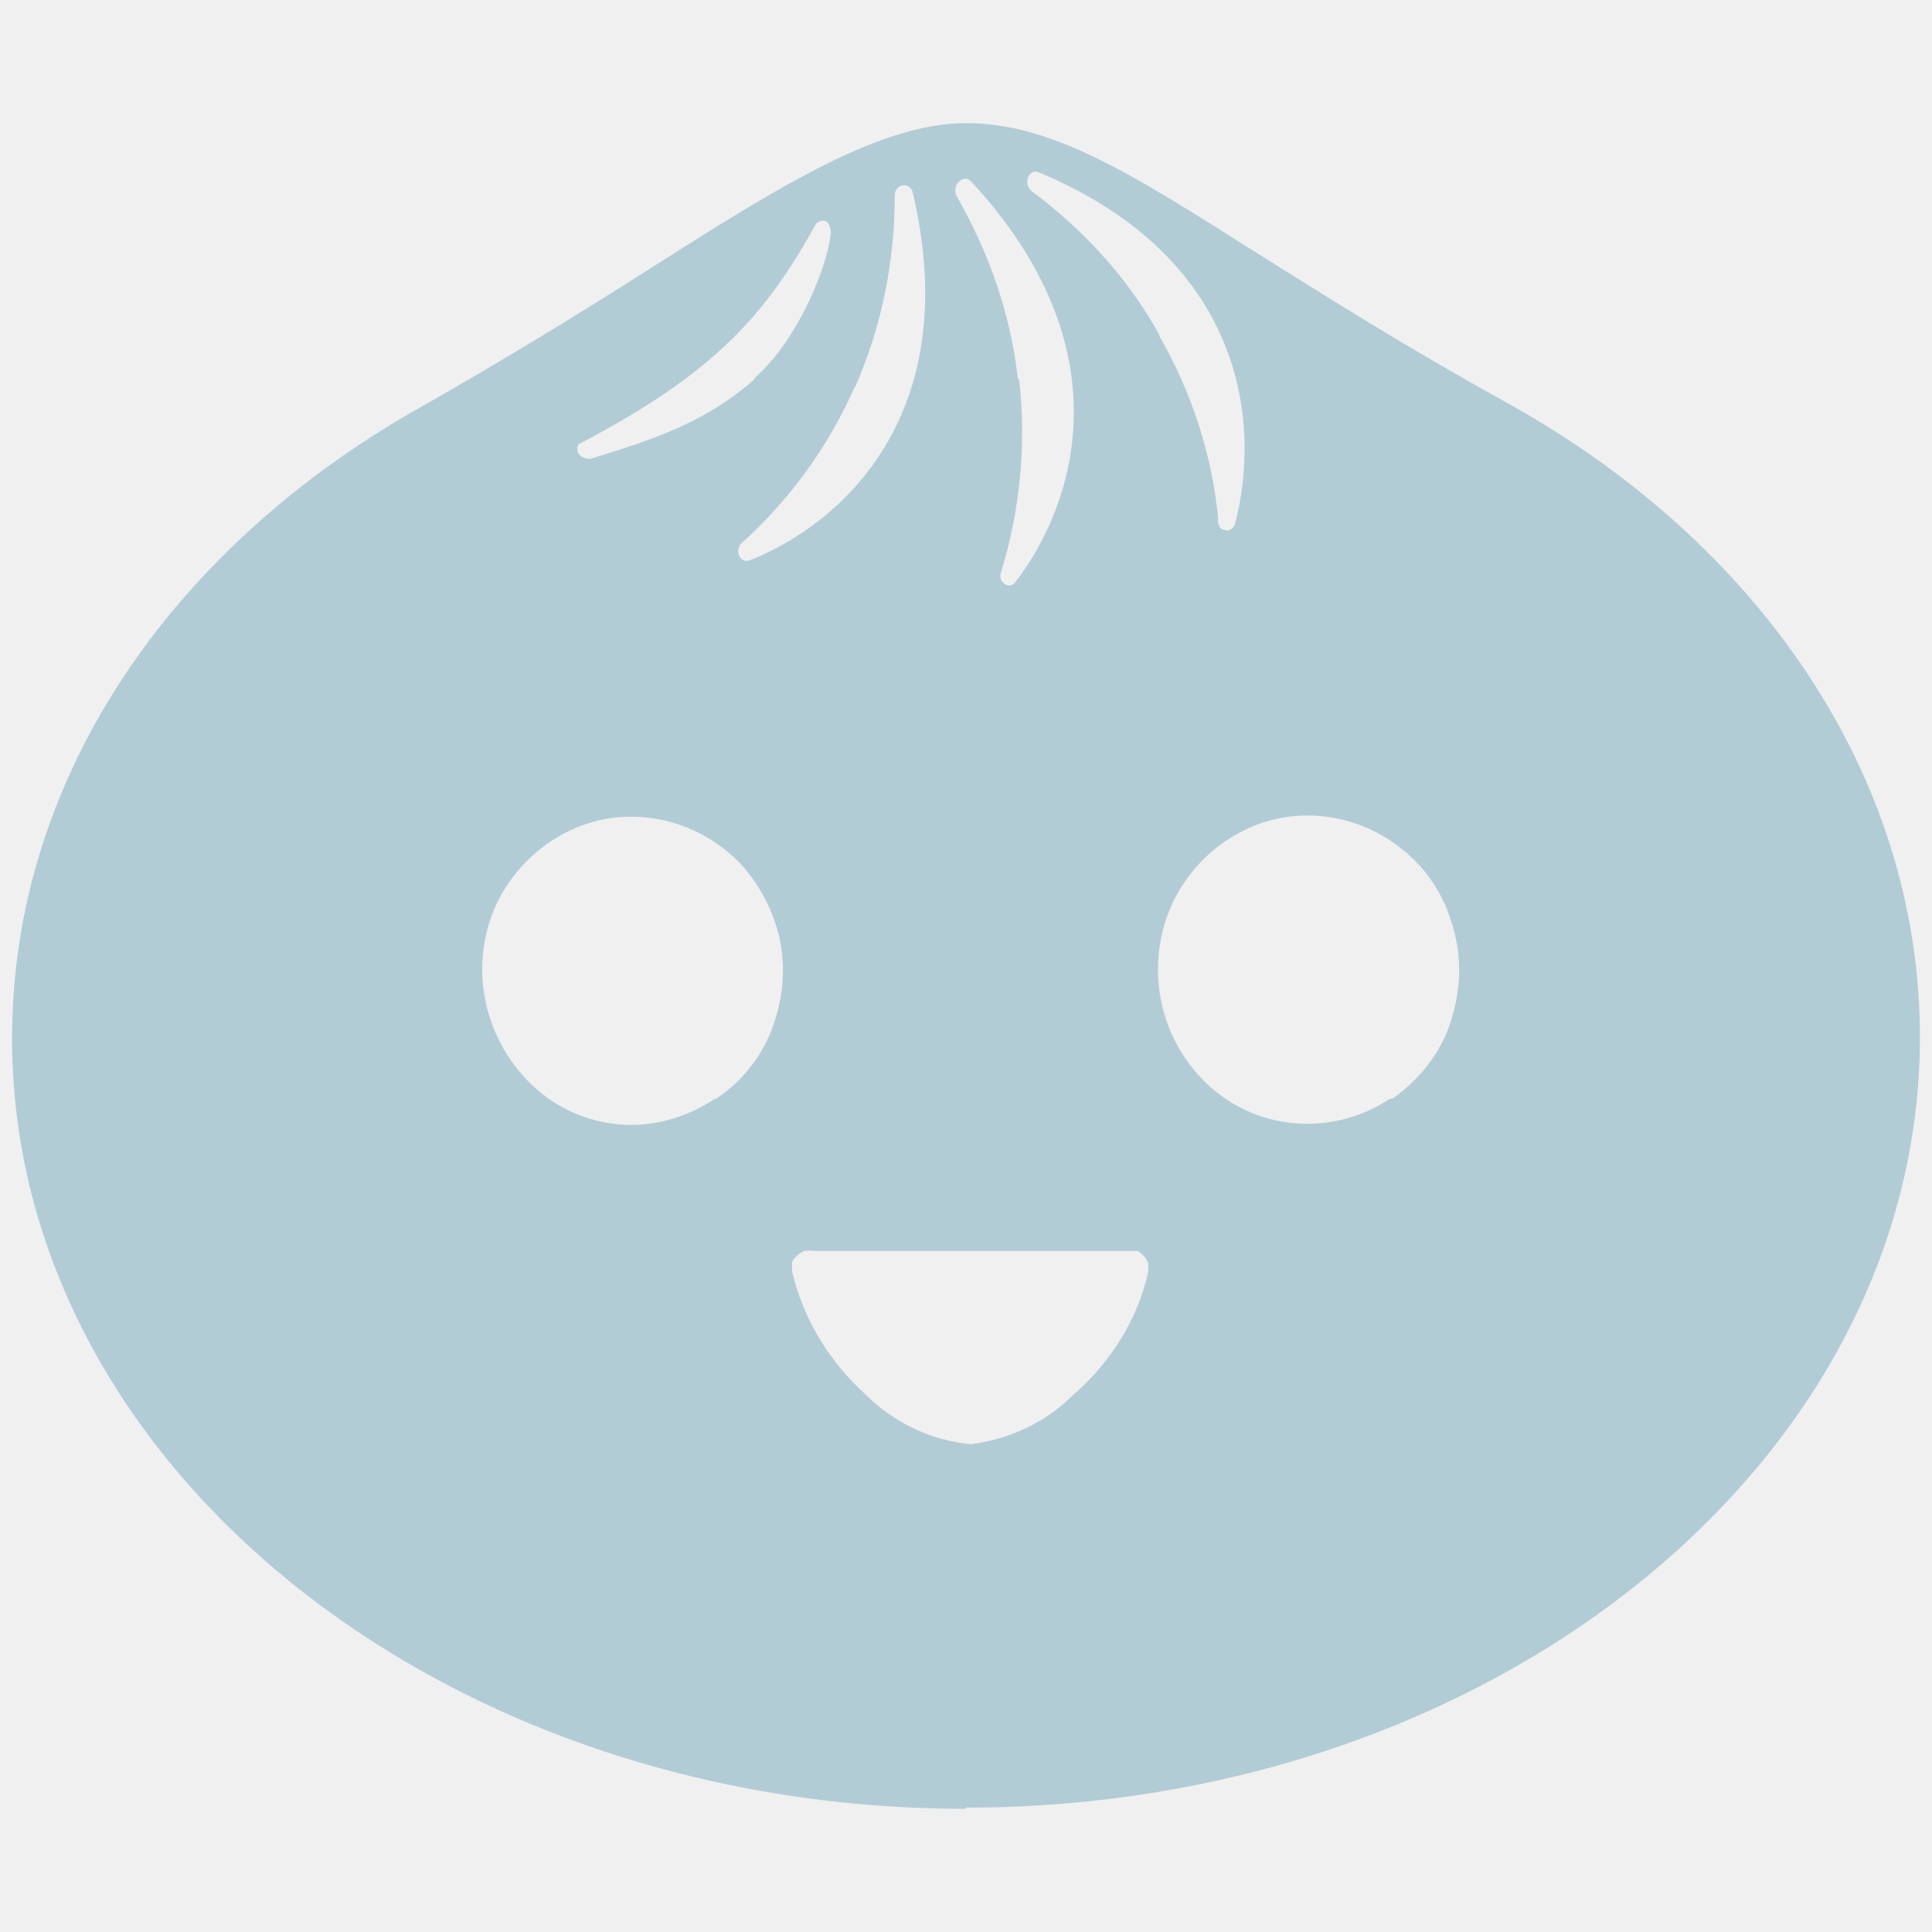
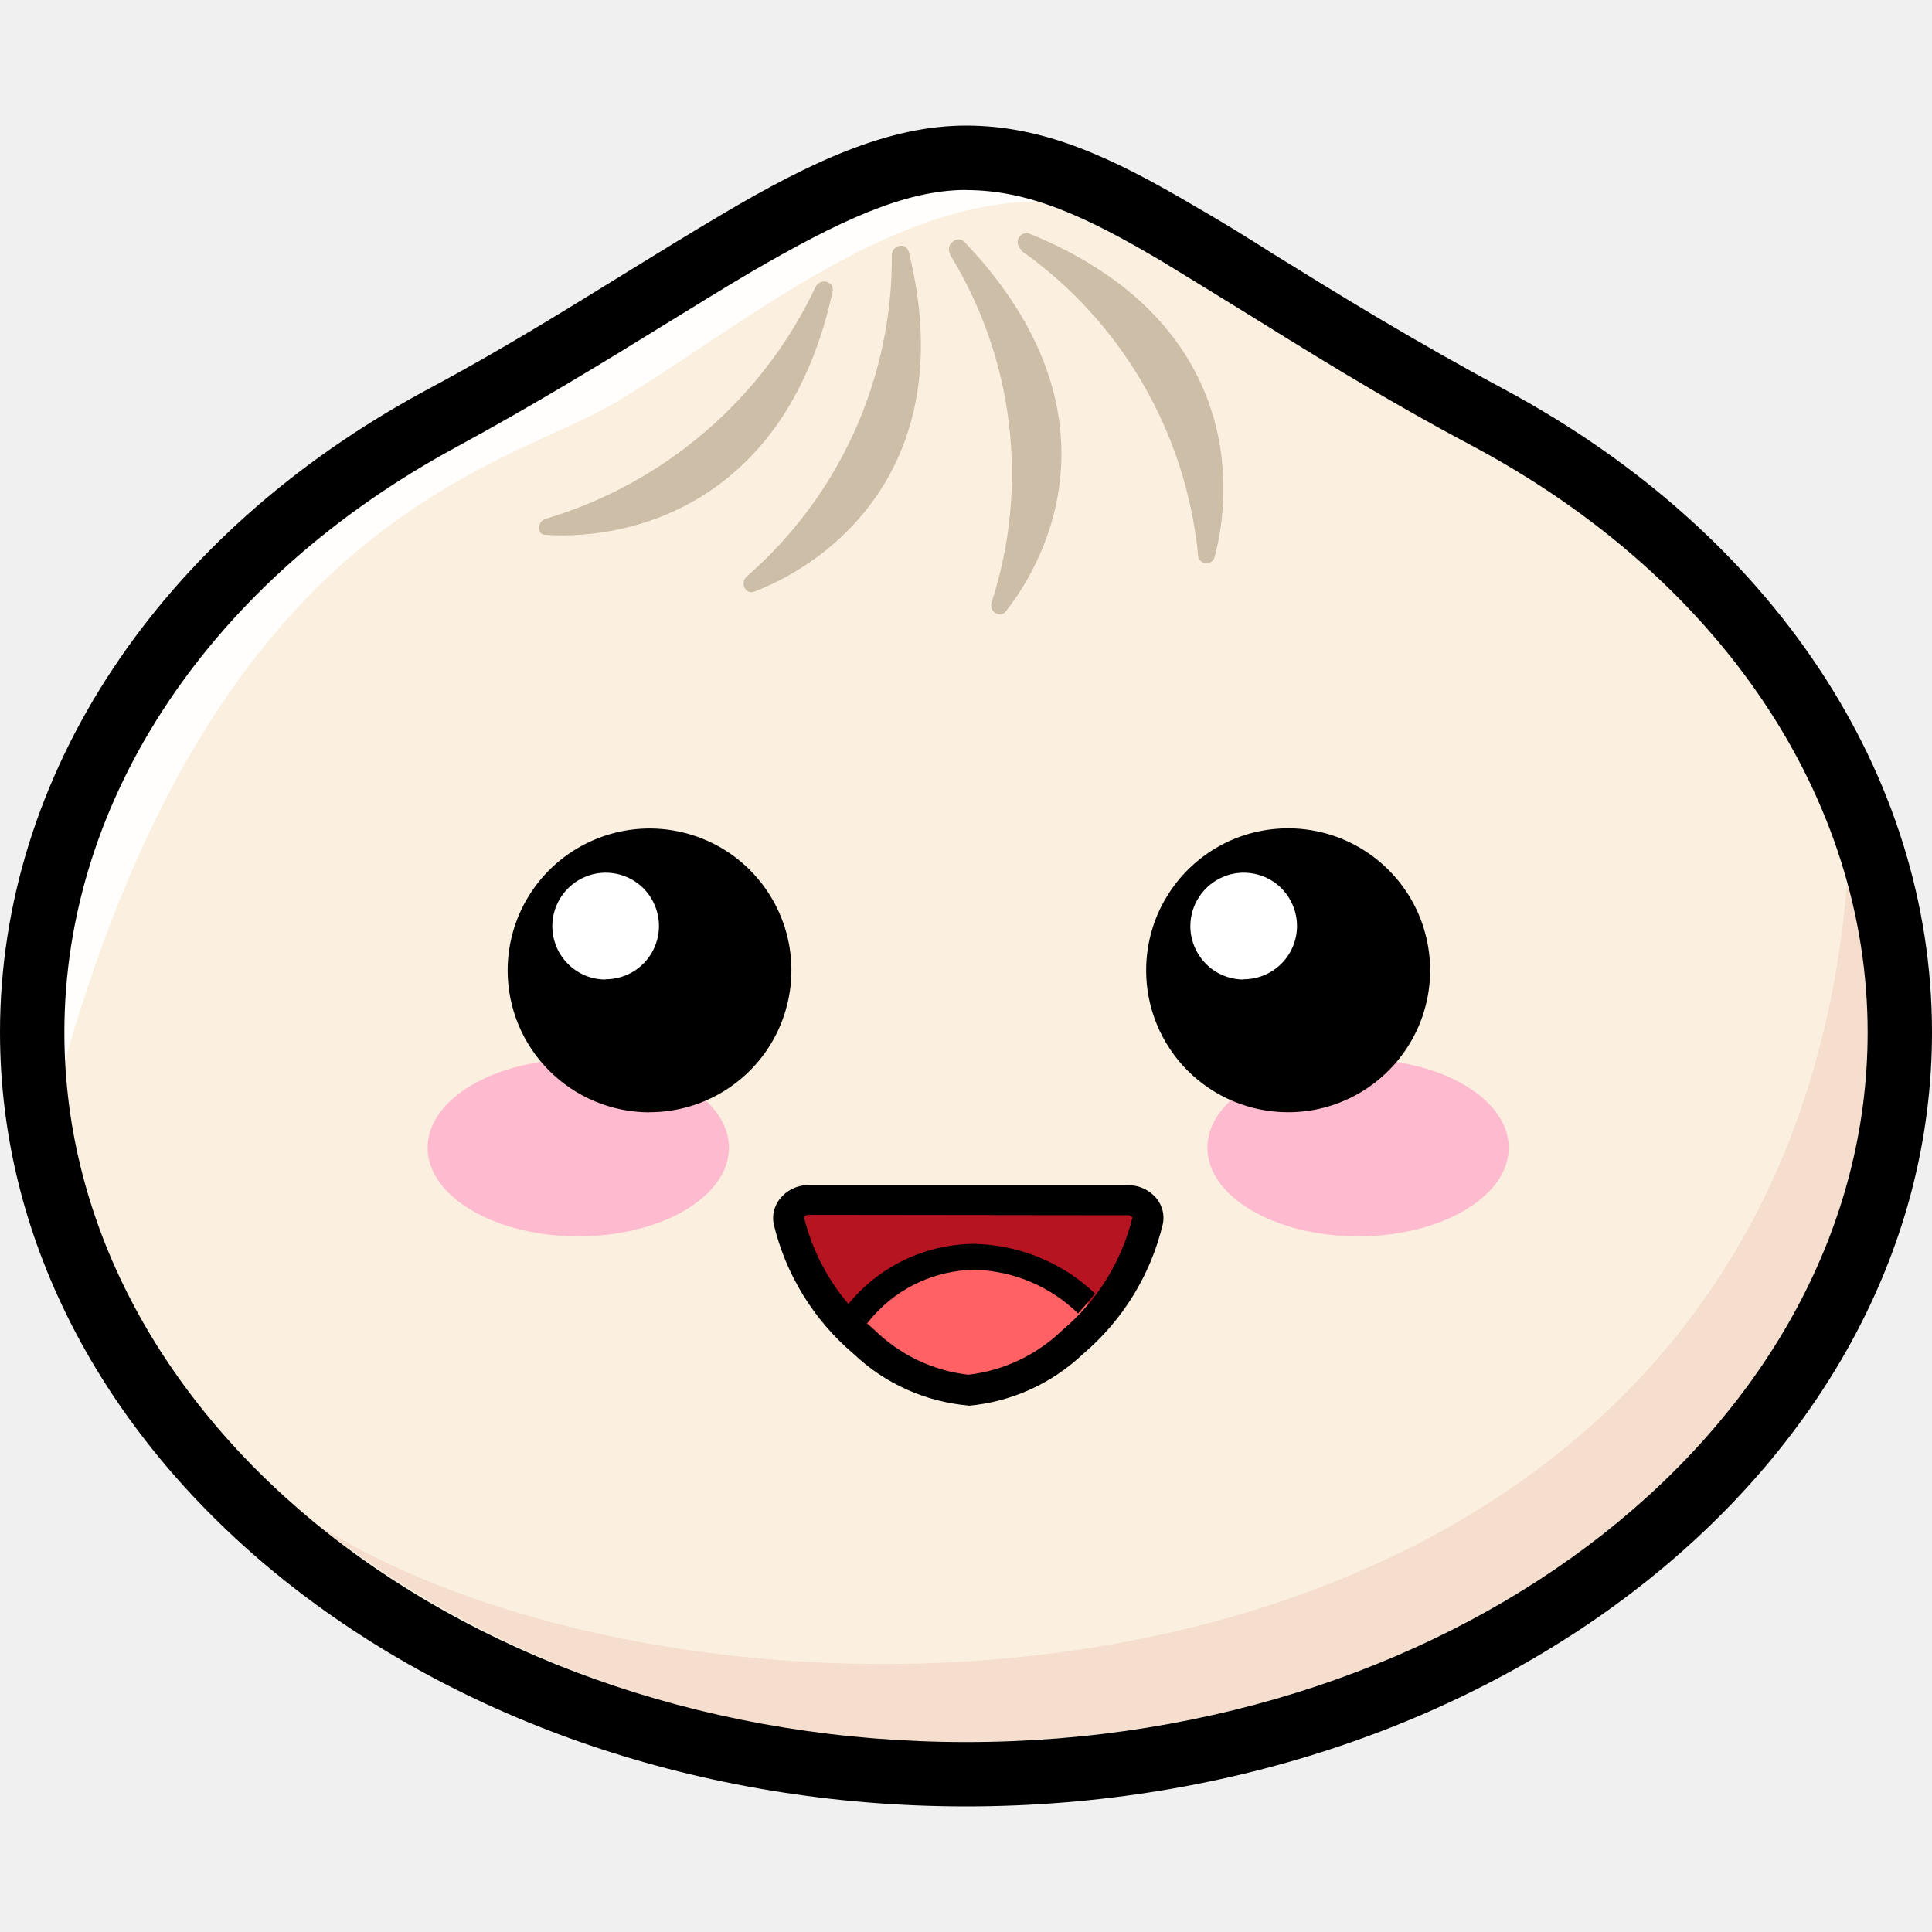
<svg xmlns="http://www.w3.org/2000/svg" viewBox="0 0 16 16">
-   <path d="M8,14.97c4.36,0,7.9-2.86,7.9-6.38,0-2.18-1.35-4.11-3.43-5.26-.85-.47-1.51-.89-2.07-1.24-1.04-.66-1.69-1.07-2.4-1.07s-1.54.52-2.61,1.2c-.61.39-1.22.76-1.85,1.12C1.46,4.49.1,6.41.1,8.6c0,3.52,3.54,6.38,7.9,6.38ZM7.08,3.21c.22-.5.33-1.04.33-1.59,0-.1.13-.12.15-.02.43,1.83-.59,2.74-1.35,3.04-.08.03-.13-.08-.07-.14.4-.36.72-.8.94-1.3ZM8.43,3.14c-.06-.54-.24-1.05-.51-1.52h0c-.04-.09.06-.18.12-.12,1.29,1.39.86,2.68.37,3.32-.05.07-.15,0-.12-.08.16-.52.21-1.06.15-1.6ZM9.6,2.77c-.26-.47-.63-.87-1.06-1.19h0c-.07-.07-.02-.19.07-.15,1.71.72,1.83,2.09,1.62,2.9,0,.02-.02.04-.03.05-.02.01-.04.02-.05.01-.02,0-.04-.01-.05-.03-.01-.02-.02-.04-.01-.05-.05-.54-.22-1.06-.49-1.53ZM6.25,3.14c-.41.36-.84.5-1.36.66-.08,0-.13-.05-.1-.12,1.15-.6,1.56-1.09,1.97-1.83,0,0,.1-.08.12.06,0,.2-.23.87-.64,1.23ZM9.51,10.53c-.09.4-.31.75-.62,1.02-.23.23-.53.37-.85.41-.33-.03-.64-.18-.87-.41-.3-.27-.52-.63-.61-1.02,0-.02,0-.05,0-.07,0-.02.02-.04.04-.06.02-.02.04-.03.06-.04.02,0,.05-.01.07,0h2.61s.05,0,.07,0c.02,0,.04.02.06.04.02.02.03.04.04.06,0,.02,0,.05,0,.07ZM5.92,9.1c-.24.16-.53.24-.81.21-.29-.03-.55-.16-.75-.37-.2-.21-.33-.49-.36-.78-.03-.29.04-.59.2-.83.14-.21.33-.37.56-.47.23-.1.48-.12.72-.07.24.05.46.17.64.35.17.18.29.41.34.65.05.25.02.5-.07.74-.09.23-.25.43-.46.57ZM11.51,9.1c-.24.16-.53.23-.81.2-.29-.03-.55-.16-.75-.37-.23-.24-.36-.56-.36-.9,0-.25.07-.5.21-.71.14-.21.33-.37.56-.47.23-.1.48-.12.72-.07.24.05.46.17.64.35s.29.41.34.66c.05.25.02.5-.07.74-.09.23-.26.43-.46.57Z" fill="#b2ccd6" />
+   <path d="m15.467 8.549c0 3.245-3.343 5.875-7.467 5.875-4.124 0-7.467-2.63-7.467-5.875 0-2.012 1.28-3.789 3.247-4.843 1.967-1.054 3.192-2.133 4.22-2.133s1.907 0.881 4.22 2.133c1.967 1.054 3.247 2.831 3.247 4.843z" fill="#fbf0df" stroke-width=".213" />
+   <path d="m15.467 8.549c-0.001-0.417-0.058-0.832-0.171-1.233-0.582 7.104-9.248 7.445-12.655 5.321 1.532 1.187 3.421 1.818 5.359 1.788 4.117 0 7.467-2.635 7.467-5.875z" fill="#f6dece" stroke-width=".213" />
+   <path d="m5.126 3.316c0.954-0.572 2.221-1.645 3.467-1.647-0.192-0.062-0.392-0.094-0.593-0.096-0.516 0-1.067 0.267-1.76 0.668-0.241 0.141-0.491 0.297-0.755 0.459-0.497 0.307-1.067 0.655-1.707 1.003-2.031 1.099-3.245 2.91-3.245 4.847v0.254c1.293-4.567 3.642-4.915 4.593-5.487z" fill="#fffefc" stroke-width=".213" />
+   <path d="m7.386 2.113c0.003 0.504-0.103 1.002-0.31 1.461-0.207 0.459-0.511 0.868-0.891 1.199-0.06 0.053-0.013 0.156 0.064 0.126 0.719-0.279 1.69-1.116 1.28-2.803-0.017-0.096-0.143-0.07-0.143 0.017zm0.484 0c0.261 0.426 0.427 0.903 0.486 1.399 0.059 0.496 0.011 0.999-0.143 1.474-0.026 0.075 0.066 0.139 0.117 0.077 0.467-0.597 0.875-1.784-0.346-3.063-0.062-0.055-0.158 0.03-0.115 0.105zm0.589-0.036c0.409 0.289 0.751 0.663 1.003 1.096 0.252 0.433 0.408 0.915 0.459 1.413-0.002 0.018 0.003 0.036 0.014 0.051 0.011 0.014 0.027 0.024 0.045 0.027 0.018 0.003 0.036-9.386e-4 0.051-0.011 0.015-0.01 0.025-0.026 0.029-0.043 0.196-0.745 0.085-2.014-1.53-2.673-0.085-0.034-0.141 0.081-0.07 0.132zm-3.938 2.219c0.486-0.145 0.936-0.391 1.321-0.722 0.385-0.331 0.696-0.739 0.912-1.198 0.038-0.077 0.16-0.047 0.141 0.038-0.369 1.707-1.604 2.063-2.372 2.016-0.081 0.002-0.079-0.111-0.002-0.134z" clip-rule="evenodd" fill="#ccbea7" fill-rule="evenodd" stroke-width=".213" />
+   <path d="m8 14.96c-4.412 0-8-2.876-8-6.411 0-2.133 1.318-4.124 3.526-5.316 0.64-0.341 1.188-0.685 1.677-0.986 0.269-0.166 0.523-0.322 0.768-0.467 0.749-0.444 1.389-0.74 2.029-0.74s1.199 0.256 1.899 0.67c0.213 0.122 0.427 0.254 0.655 0.399 0.531 0.329 1.131 0.7 1.92 1.124 2.208 1.192 3.526 3.181 3.526 5.316 0 3.535-3.588 6.411-8 6.411zm0-13.387c-0.516 0-1.067 0.267-1.76 0.668-0.241 0.141-0.491 0.297-0.755 0.459-0.497 0.307-1.067 0.655-1.707 1.003-2.031 1.099-3.245 2.91-3.245 4.847 0 3.24 3.349 5.877 7.467 5.877 4.117 0 7.467-2.637 7.467-5.877 0-1.937-1.214-3.748-3.247-4.843-0.806-0.427-1.436-0.828-1.946-1.143-0.233-0.143-0.446-0.275-0.64-0.393-0.646-0.384-1.118-0.597-1.634-0.597z" stroke-width=".213" />
+   <path d="m9.504 10.107c-0.096 0.393-0.314 0.744-0.623 1.005-0.232 0.225-0.532 0.366-0.853 0.401-0.331-0.03-0.642-0.171-0.881-0.401-0.306-0.262-0.521-0.613-0.614-1.005-0.003-0.023-8.32e-4 -0.047 0.007-0.069 0.007-0.022 0.02-0.042 0.036-0.059s0.037-0.029 0.059-0.037c0.022-0.008 0.046-0.01 0.069-0.007h2.632c0.023-0.002 0.046 3.414e-4 0.068 0.008 0.022 0.008 0.042 0.021 0.058 0.037 0.016 0.017 0.028 0.037 0.036 0.059 0.007 0.022 0.01 0.045 0.007 0.069z" fill="#b71422" stroke-width=".213" />
+   <path d="m7.147 11.128c0.239 0.23 0.549 0.373 0.879 0.405 0.329-0.033 0.638-0.176 0.877-0.405 0.076-0.071 0.148-0.147 0.213-0.228-0.131-0.149-0.292-0.27-0.472-0.354-0.18-0.085-0.375-0.132-0.574-0.138-0.213 5e-3 -0.421 0.062-0.607 0.165-0.186 0.103-0.344 0.25-0.46 0.428 0.049 0.045 0.092 0.087 0.143 0.128z" fill="#ff6164" stroke-width=".213" />
+   <path d="m7.181 10.96c0.106-0.137 0.241-0.248 0.396-0.325 0.155-0.077 0.325-0.118 0.498-0.119 0.319 0.009 0.624 0.138 0.853 0.361 0.049-0.053 0.096-0.109 0.141-0.164-0.271-0.258-0.63-0.405-1.005-0.412-0.2 0.002-0.398 0.048-0.578 0.135-0.18 0.087-0.339 0.213-0.465 0.369 0.05 0.055 0.104 0.107 0.16 0.156z" stroke-width=".213" />
+   <path d="m8.019 11.64c-0.355-0.031-0.69-0.181-0.949-0.427-0.33-0.279-0.563-0.657-0.663-1.077-0.007-0.037-0.006-0.076 0.004-0.113 0.01-0.037 0.027-0.071 0.052-0.1 0.029-0.035 0.066-0.063 0.108-0.082 0.042-0.019 0.087-0.028 0.133-0.026h2.632c0.046-9.6e-4 0.091 0.008 0.133 0.027 0.042 0.019 0.079 0.047 0.108 0.082 0.024 0.029 0.042 0.064 0.051 0.101 0.009 0.037 0.01 0.075 0.002 0.113-0.101 0.421-0.333 0.798-0.663 1.077-0.259 0.245-0.592 0.395-0.947 0.427zm-1.316-1.579c-0.034 0-0.043 0.015-0.045 0.019 0.09 0.365 0.294 0.691 0.582 0.932 0.211 0.208 0.485 0.339 0.779 0.373 0.293-0.034 0.567-0.164 0.779-0.369 0.287-0.241 0.491-0.568 0.58-0.932-0.005-0.007-0.011-0.012-0.019-0.016s-0.016-0.005-0.024-0.004z" stroke-width=".213" />
+   <path d="m11.247 10.239c0.689 0 1.248-0.329 1.248-0.734 0-0.405-0.559-0.734-1.248-0.734-0.689 0-1.248 0.329-1.248 0.734 0 0.405 0.559 0.734 1.248 0.734z" fill="#febbd0" stroke-width=".213" />
+   <path d="m4.789 10.239c0.689 0 1.248-0.329 1.248-0.734 0-0.405-0.559-0.734-1.248-0.734-0.689 0-1.248 0.329-1.248 0.734 0 0.405 0.559 0.734 1.248 0.734z" fill="#febbd0" stroke-width=".213" />
+   <path d="m5.376 9.211c0.233 4.054e-4 0.46-0.068 0.654-0.197 0.194-0.129 0.345-0.312 0.434-0.527 0.089-0.215 0.113-0.451 0.068-0.679-0.045-0.228-0.157-0.438-0.321-0.602-0.164-0.165-0.374-0.277-0.602-0.322-0.228-0.046-0.465-0.022-0.679 0.067-0.215 0.089-0.399 0.24-0.528 0.433-0.129 0.193-0.198 0.421-0.198 0.653 0 0.311 0.124 0.61 0.344 0.83 0.22 0.22 0.518 0.344 0.83 0.345zm5.284 0c0.233 0.002 0.461-0.066 0.655-0.194 0.194-0.128 0.346-0.311 0.437-0.526 0.09-0.215 0.115-0.451 0.07-0.68-0.044-0.229-0.156-0.439-0.32-0.604-0.164-0.165-0.373-0.278-0.602-0.324-0.228-0.046-0.465-0.023-0.68 0.065-0.215 0.089-0.399 0.239-0.529 0.433-0.13 0.193-0.199 0.421-0.199 0.654-5.76e-4 0.31 0.122 0.608 0.341 0.829 0.219 0.22 0.516 0.345 0.826 0.347z" clip-rule="evenodd" fill-rule="evenodd" stroke-width=".213" />
+   <path d="m5.013 8.11c0.087 4.268e-4 0.173-0.025 0.246-0.073 0.073-0.048 0.13-0.117 0.164-0.198 0.034-0.081 0.043-0.17 0.026-0.255-0.017-0.086-0.059-0.165-0.12-0.227-0.062-0.062-0.14-0.104-0.226-0.121-0.086-0.017-0.175-0.009-0.255 0.025-0.081 0.033-0.15 0.09-0.199 0.163-0.049 0.073-0.075 0.158-0.075 0.246 0 0.117 0.046 0.229 0.129 0.312 0.082 0.083 0.194 0.13 0.311 0.13zm5.284 0c0.087 4.268e-4 0.173-0.025 0.246-0.073 0.073-0.048 0.13-0.117 0.164-0.198 0.034-0.081 0.043-0.17 0.026-0.255-0.017-0.086-0.059-0.165-0.12-0.227-0.062-0.062-0.14-0.104-0.226-0.121-0.086-0.017-0.175-0.009-0.255 0.025-0.081 0.033-0.15 0.09-0.199 0.163-0.049 0.073-0.075 0.158-0.075 0.246-2.17e-5 0.116 0.046 0.227 0.127 0.31 0.081 0.083 0.192 0.13 0.308 0.132z" clip-rule="evenodd" fill="#fff" fill-rule="evenodd" stroke-width=".213" />
</svg>
